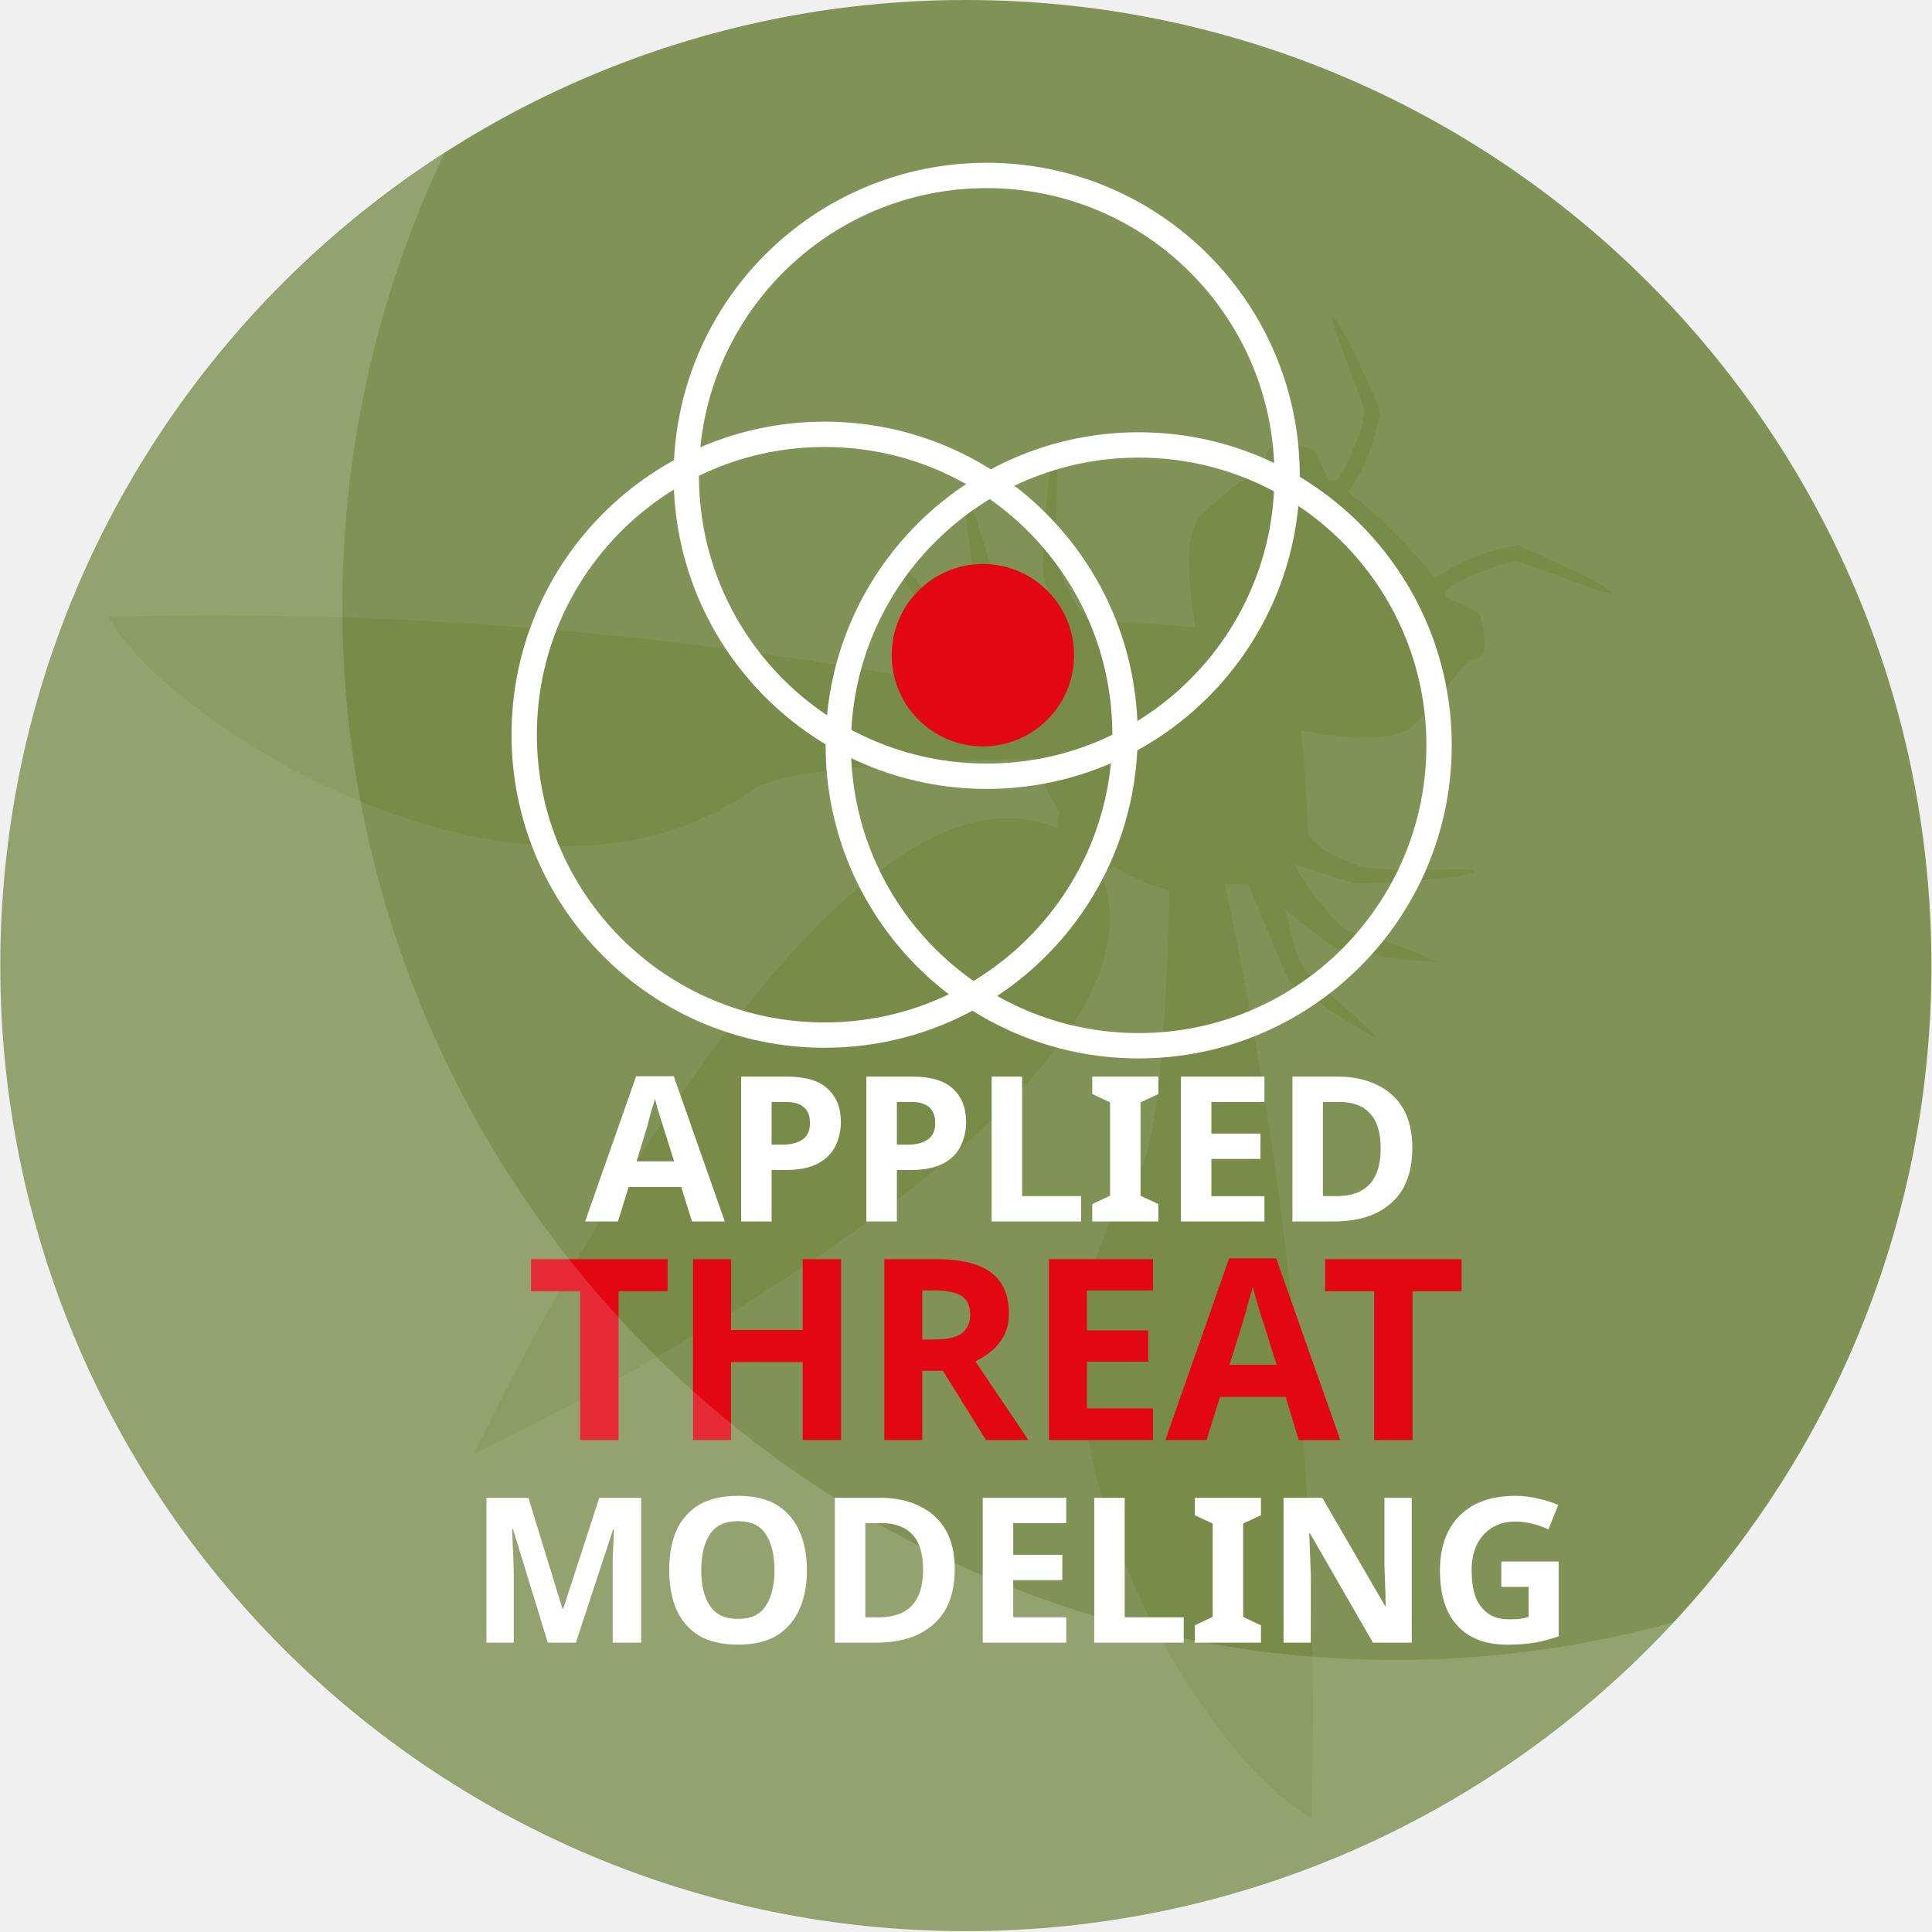
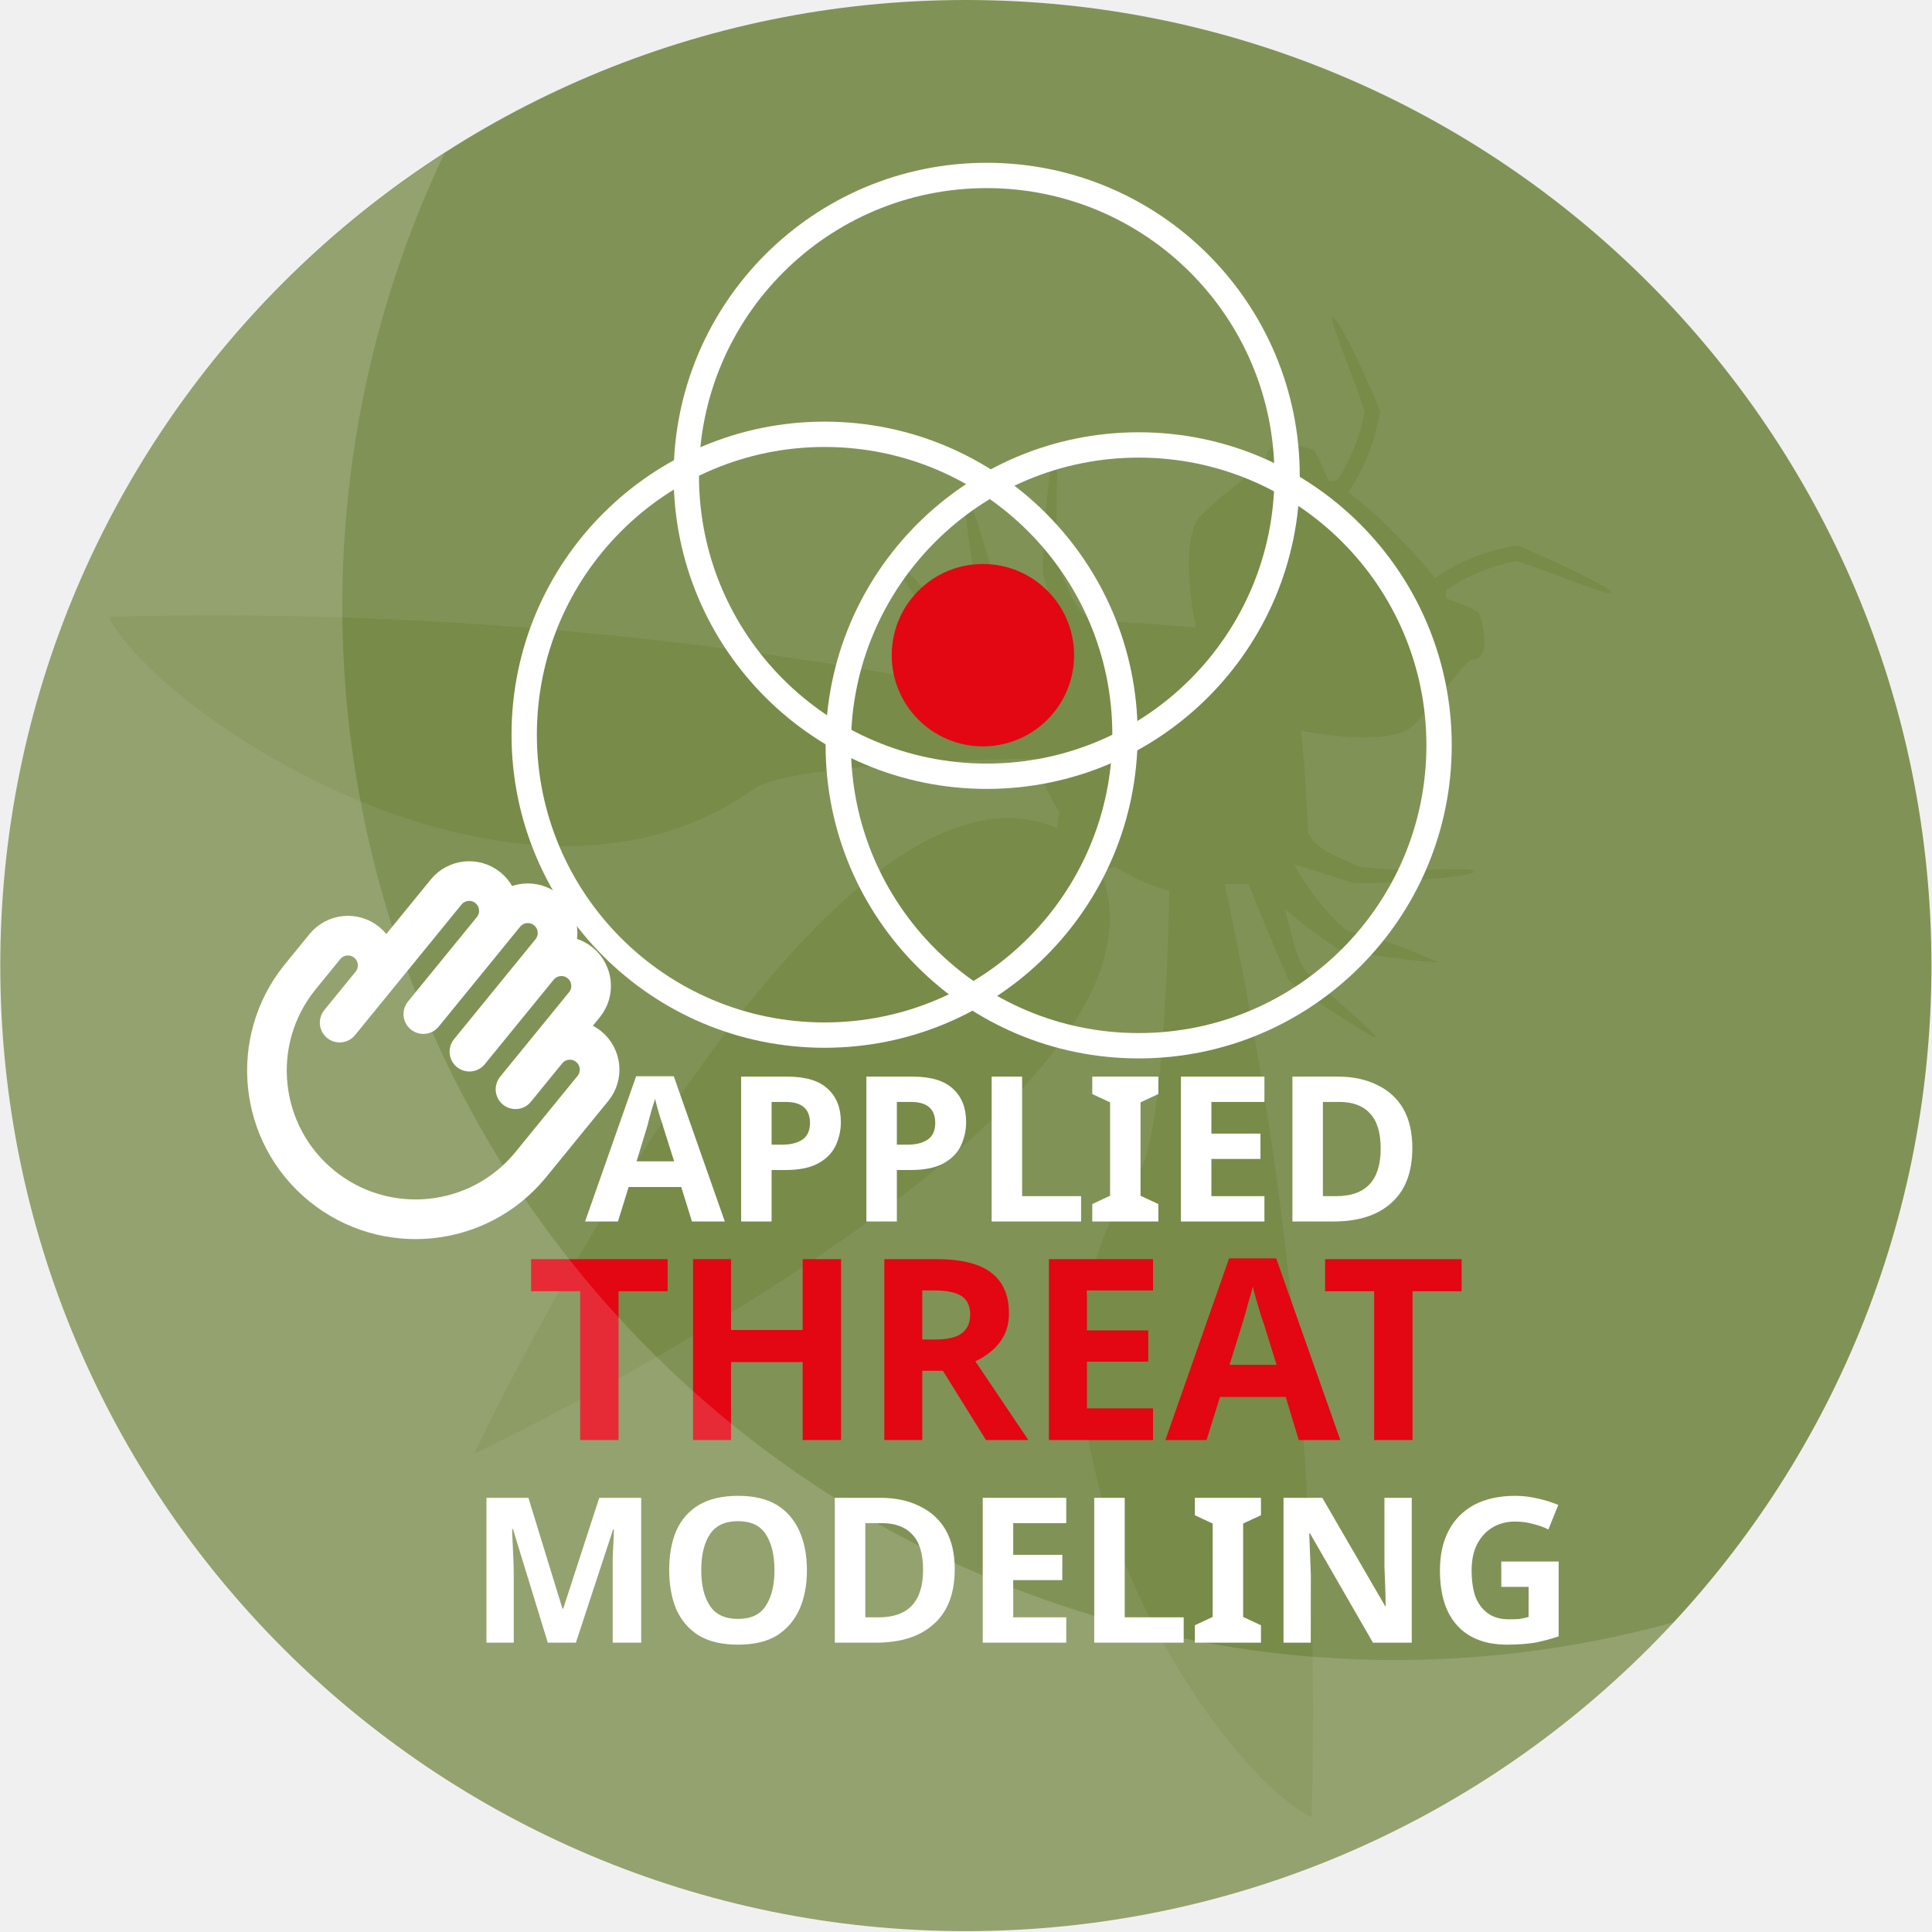
<svg xmlns="http://www.w3.org/2000/svg" viewBox="0 0 97.433 97.462" version="1.1" id="svg28" width="97.433" height="97.462">
  <defs id="defs4">
    <style id="style2">.cls-1{fill:#79992e;stroke:#79992e;stroke-width:10px;}.cls-1,.cls-5{stroke-miterlimit:10;}.cls-2{fill:#5c7522;}.cls-3{font-size:10px;font-family:Hind-SemiBold, Hind;font-weight:700;letter-spacing:-0.01em;}.cls-3,.cls-6{fill:#e30613;}.cls-4{font-size:8px;fill:#fff;letter-spacing:-0.01em;}.cls-5{fill:none;stroke:#fff;}</style>
    <clipPath clipPathUnits="userSpaceOnUse" id="clipPath993">
      <ellipse style="display:inline;opacity:1;vector-effect:none;fill:none;fill-opacity:1;stroke:#000000;stroke-width:0.011;stroke-linecap:butt;stroke-linejoin:miter;stroke-miterlimit:4;stroke-dasharray:none;stroke-dashoffset:0;stroke-opacity:1" id="ellipse995" cx="41.465" cy="40.565" rx="48.712" ry="48.711" />
    </clipPath>
  </defs>
  <g id="Ebene_2" data-name="Ebene 2" transform="matrix(1.196209,0,0,1.196209,0.0141646,0)">
    <circle class="cls-1" cx="40.72" cy="40.72" r="35.72" id="circle8" style="fill:#819256;stroke:#819256;stroke-width:10px;stroke-miterlimit:10;fill-opacity:1;stroke-opacity:1" />
    <path class="cls-2" d="M 58.77,22.46 A 19.71,19.71 0 0 1 60.5,24.38 8.4,8.4 0 0 1 64,23 c 2,0.86 3.94,1.8 3.94,2 0,0.2 -3,-1.05 -4,-1.34 A 8.08,8.08 0 0 0 61,24.86 c -0.1,0.29 0,0.38 0,0.38 a 8.67,8.67 0 0 1 1.34,0.58 c 0.2,0.38 0.39,1.53 0.1,1.82 -0.1,0.1 -0.06,0.14 -0.38,0.19 -0.32,0.05 -1.41,1.71 -2.44,2.74 -1.03,1.03 -4.76,0.24 -4.76,0.24 0,0 0.22,2.16 0.29,4.31 0.38,0.68 0.86,0.86 2.21,1.44 2.39,0.29 4.71,-0.06 4.79,0.19 0.08,0.25 -4.66,0.57 -5.08,0.48 -0.42,-0.09 -1.44,-0.48 -2.5,-0.77 a 10.19,10.19 0 0 0 2.21,2.79 17.63,17.63 0 0 1 3.84,1.34 A 32.17,32.17 0 0 1 56.38,40 21.45,21.45 0 0 1 54.16,38.32 c 0.25,0.75 0.45,2.22 1,2.74 1.29,1.29 3,2.59 2.82,2.71 a 33.82,33.82 0 0 1 -3.62,-2.39 c -0.68,-1.5 -1.72,-4.09 -1.72,-4.09 h -1 A 165.72,165.72 0 0 1 55.3,76.64 C 51.08,74.58 41,59.3 48,49.46 c 1.17,-1.64 1.3,-11.9 1.3,-11.9 a 7.75,7.75 0 0 1 -2.27,-1 2.92,2.92 0 0 1 -0.67,0.1 c 4.4,10.09 -26.38,24.65 -26.38,24.65 0,0 14.5,-30.78 24.6,-26.38 a 2.75,2.75 0 0 1 0.09,-0.67 8,8 0 0 1 -1,-2.27 c 0,0 -10.26,0.12 -11.91,1.29 -9.83,7 -25.12,-3.13 -27.19,-7.27 a 166.08,166.08 0 0 1 39.36,3.65 v -1 c 0,0 -2.59,-1 -4.09,-1.72 a 34.41,34.41 0 0 1 -2.4,-3.62 c 0.13,-0.15 1.42,1.53 2.72,2.83 0.51,0.51 2,0.71 2.73,1 a 26,26 0 0 1 -1.68,-2.21 30.53,30.53 0 0 1 -0.57,-4.22 c 0.19,0 0.76,1.92 1.34,3.83 a 9.84,9.84 0 0 0 2.78,2.21 c -0.29,-1.05 -0.67,-2 -0.77,-2.49 -0.1,-0.49 0.23,-5.17 0.48,-5.09 0.25,0.08 -0.09,2.4 0.19,4.8 0.58,1.34 0.76,1.83 1.44,2.21 2.15,0.06 4.32,0.28 4.32,0.28 0,0 -0.8,-3.72 0.23,-4.75 1.03,-1.03 2.69,-2.11 2.74,-2.44 0.05,-0.33 0.1,-0.29 0.19,-0.38 0.29,-0.29 1.44,-0.1 1.83,0.09 A 9.33,9.33 0 0 1 56,20.25 c 0,0 0.1,0.1 0.39,0 a 8.3,8.3 0 0 0 1.15,-2.87 c -0.29,-1.06 -1.56,-4 -1.35,-4 0.21,0 1.16,1.92 2,3.93 a 8.4,8.4 0 0 1 -1.34,3.45 17,17 0 0 1 1.92,1.7 z" id="path10" style="fill:#5c7522;fill-opacity:0.232" />
    <g id="g859" transform="matrix(1.068159,0,0,1.068159,-3.092685,-4.212039)">
      <text style="font-weight:700;font-size:10px;font-family:Hind-SemiBold, Hind;letter-spacing:-0.01em;fill:#e30613" id="text16" class="cls-3" x="23.65" y="60.796">THREAT<tspan style="font-size:8px;letter-spacing:-0.01em;fill:#ffffff" id="tspan14" class="cls-4">
          <tspan id="tspan12" y="68.796" x="21.37">MODELING</tspan>
        </tspan>
      </text>
      <circle style="fill:none;stroke:#ffffff;stroke-miterlimit:10" id="circle18" r="11.86" cy="22.73" cx="41.84" class="cls-5" />
      <circle style="fill:none;stroke:#ffffff;stroke-miterlimit:10" id="circle20" r="11.86" cy="33.37" cx="47.84" class="cls-5" />
      <circle style="fill:none;stroke:#ffffff;stroke-miterlimit:10" id="circle22" r="11.86" cy="32.95" cx="35.44" class="cls-5" />
      <circle style="fill:#e30613" id="circle24" r="3.6" cy="29.81" cx="41.69" class="cls-6" />
      <text style="font-weight:700;font-size:10px;font-family:Hind-SemiBold, Hind;letter-spacing:-0.01em;fill:#e30613;stroke-width:1" id="text16-1" class="cls-3" x="25.985" y="52.167">
        <tspan style="font-size:8px;letter-spacing:-0.01em;fill:#ffffff;stroke-width:1" id="tspan14-4" class="cls-4">APPLIED</tspan>
      </text>
    </g>
  </g>
  <g id="layer1" transform="translate(7.247925,8.185215)">
    <path style="display:inline;opacity:0.15;fill:#ffffff;stroke-width:1.25" d="M 19.324,-7.662 A 53.185,53.185 0 0 0 17.163,-6.666 51.221,51.221 0 0 0 -9.258,38.085 51.221,51.221 0 0 0 41.964,89.306 51.221,51.221 0 0 0 79.345,73.009 53.035,53.035 0 0 1 63.222,75.558 53.173,53.173 0 0 1 19.324,-7.662 Z" id="path133-3-3" clip-path="url(#clipPath993)" />
  </g>
  <g id="layer2" style="display:inline" transform="translate(7.247925,8.185215)" />
+   <g style="fill:none;stroke:currentColor" id="g965" transform="translate(-2.700339,63.57356)">
+     <path stroke-linecap="round" stroke-linejoin="round" stroke-width="2" d="m 21.415,-13.925 -1.58,1.938 m 1.58,-1.938 3.792,-4.65 a 1.5,1.5 0 1 1 2.325,1.896 m -6.117,2.754 a 1.5,1.5 0 0 0 -2.325,-1.896 l -1.264,1.55 a 7.5,7.5 0 0 0 11.625,9.479 l 3.16,-3.875 a 1.5,1.5 0 0 0 -2.325,-1.896 m -2.754,-6.117 -3.476,4.263 m 3.476,-4.263 0.632,-0.775 a 1.5,1.5 0 0 1 2.325,1.896 l -0.632,0.775 m 0,0 -3.476,4.263 m 3.476,-4.263 a 1.5,1.5 0 0 1 2.325,1.896 l -1.896,2.325 m 0,0 -1.58,1.938" id="path954" style="stroke:#ffffff;stroke-opacity:1" />
+   </g>
</svg>
